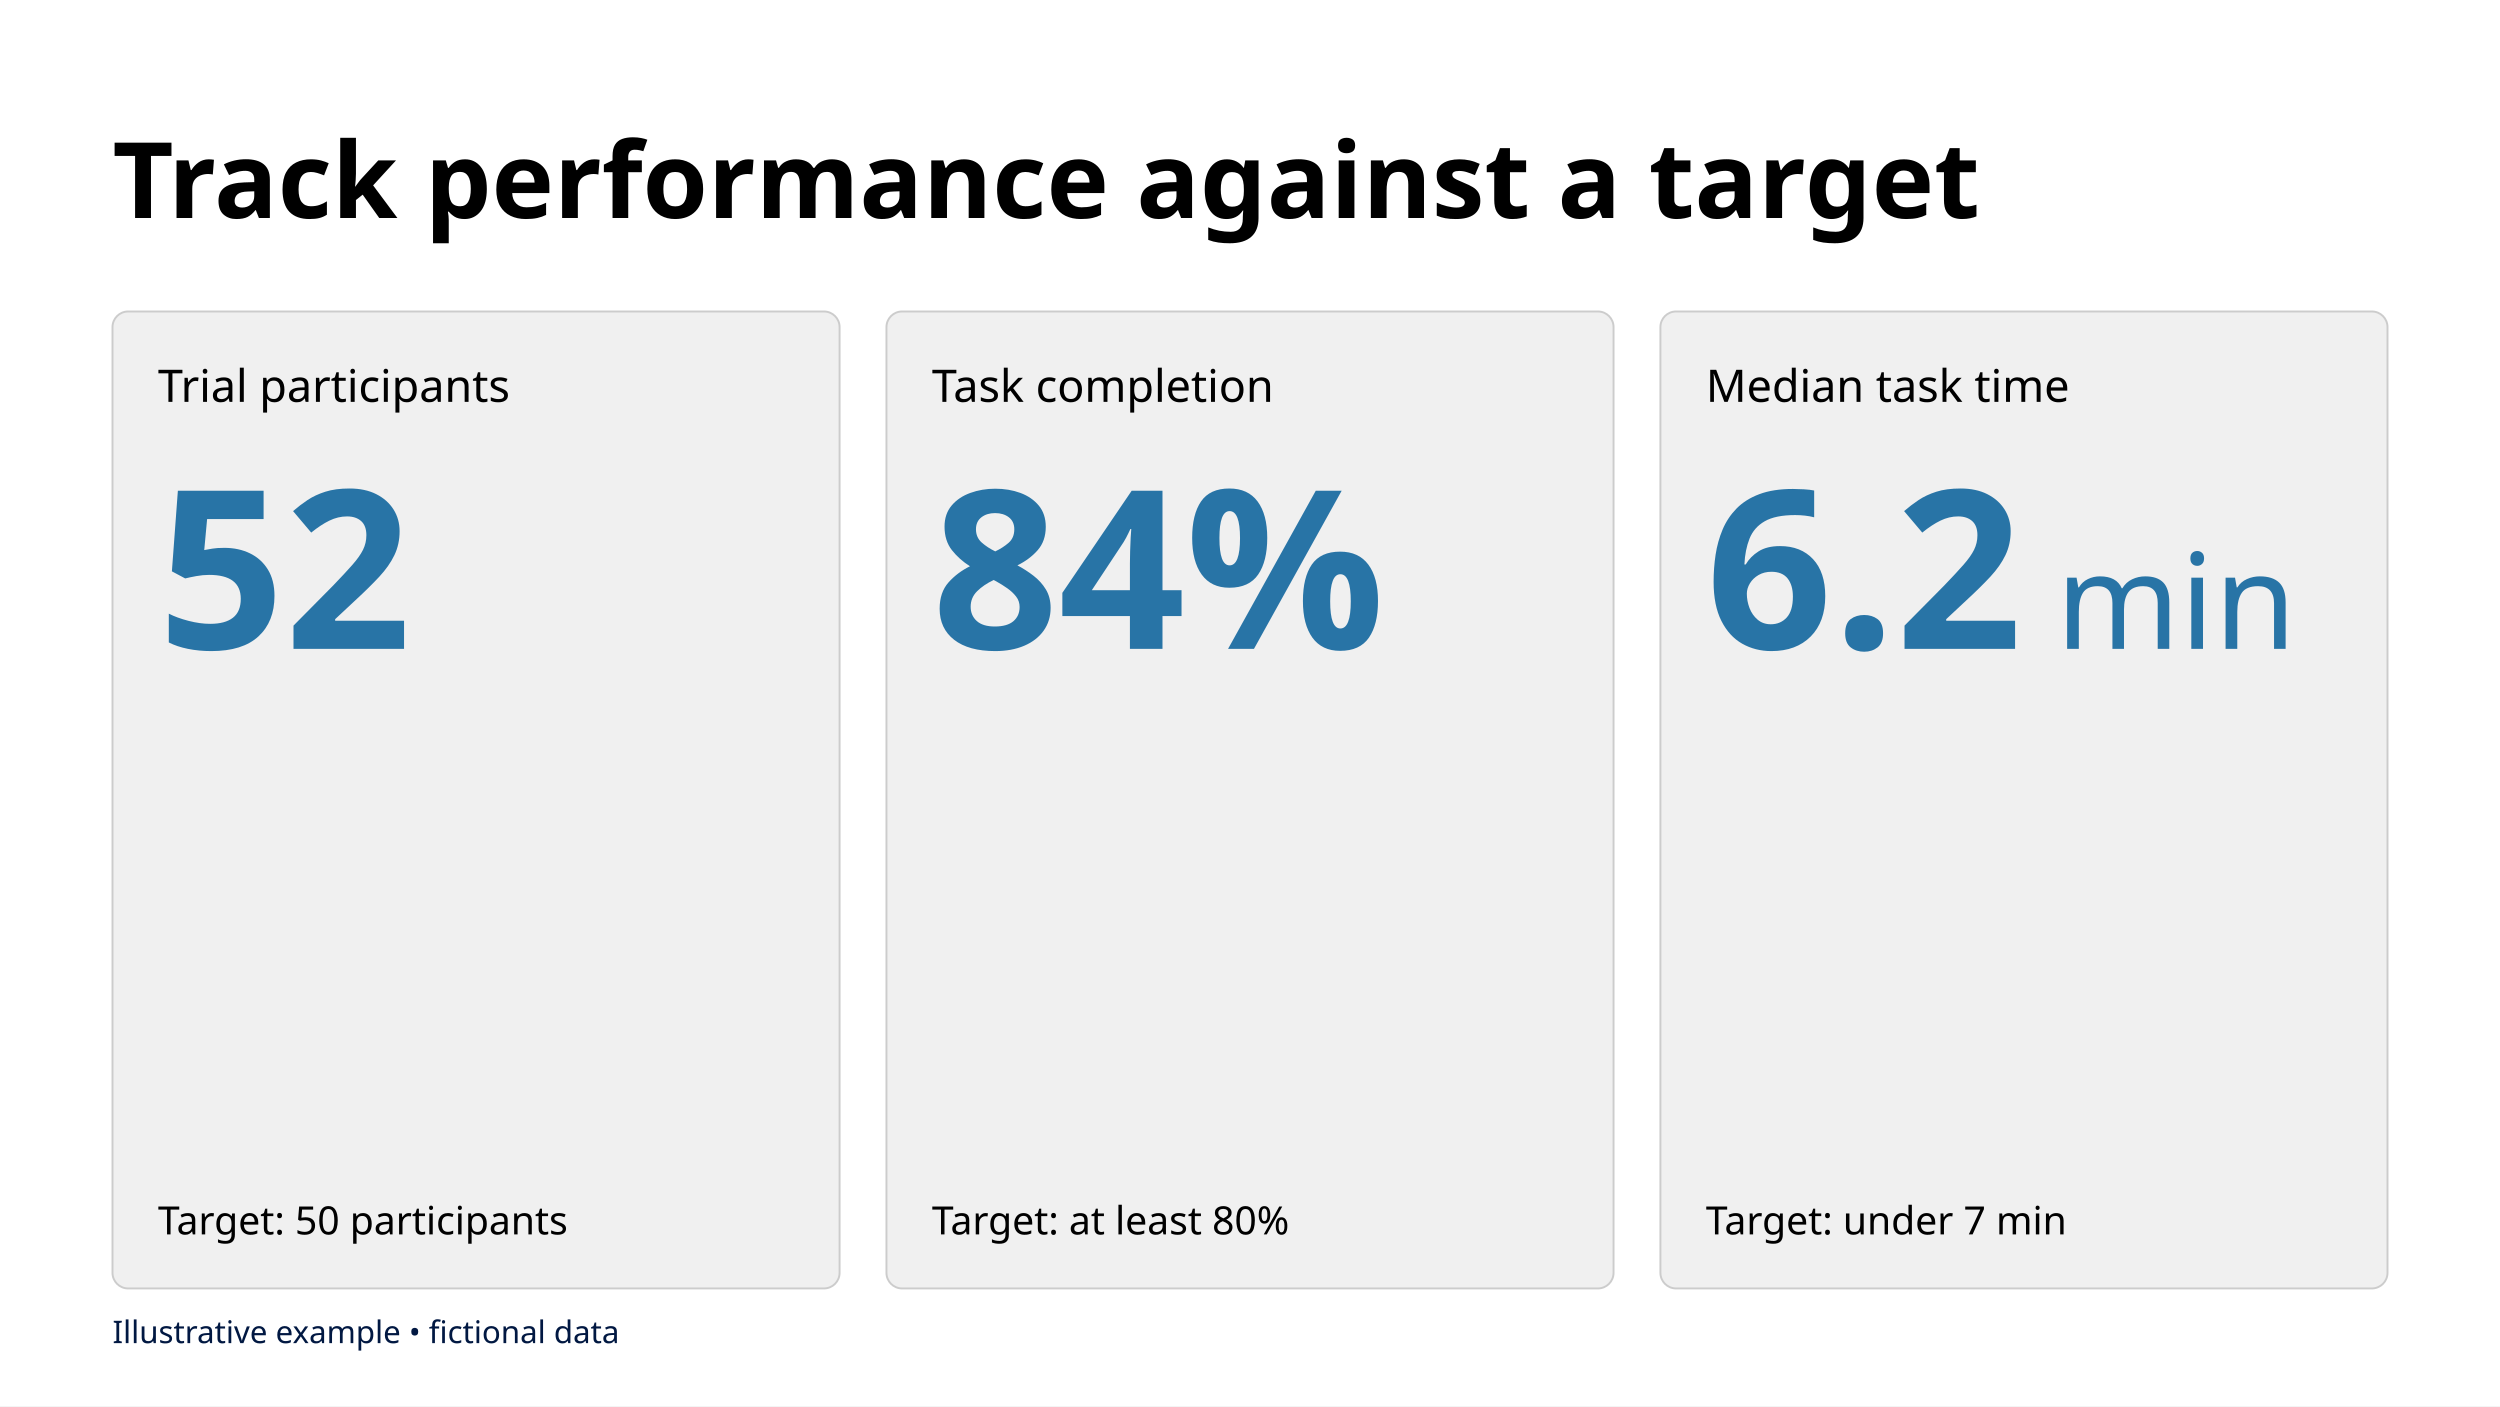
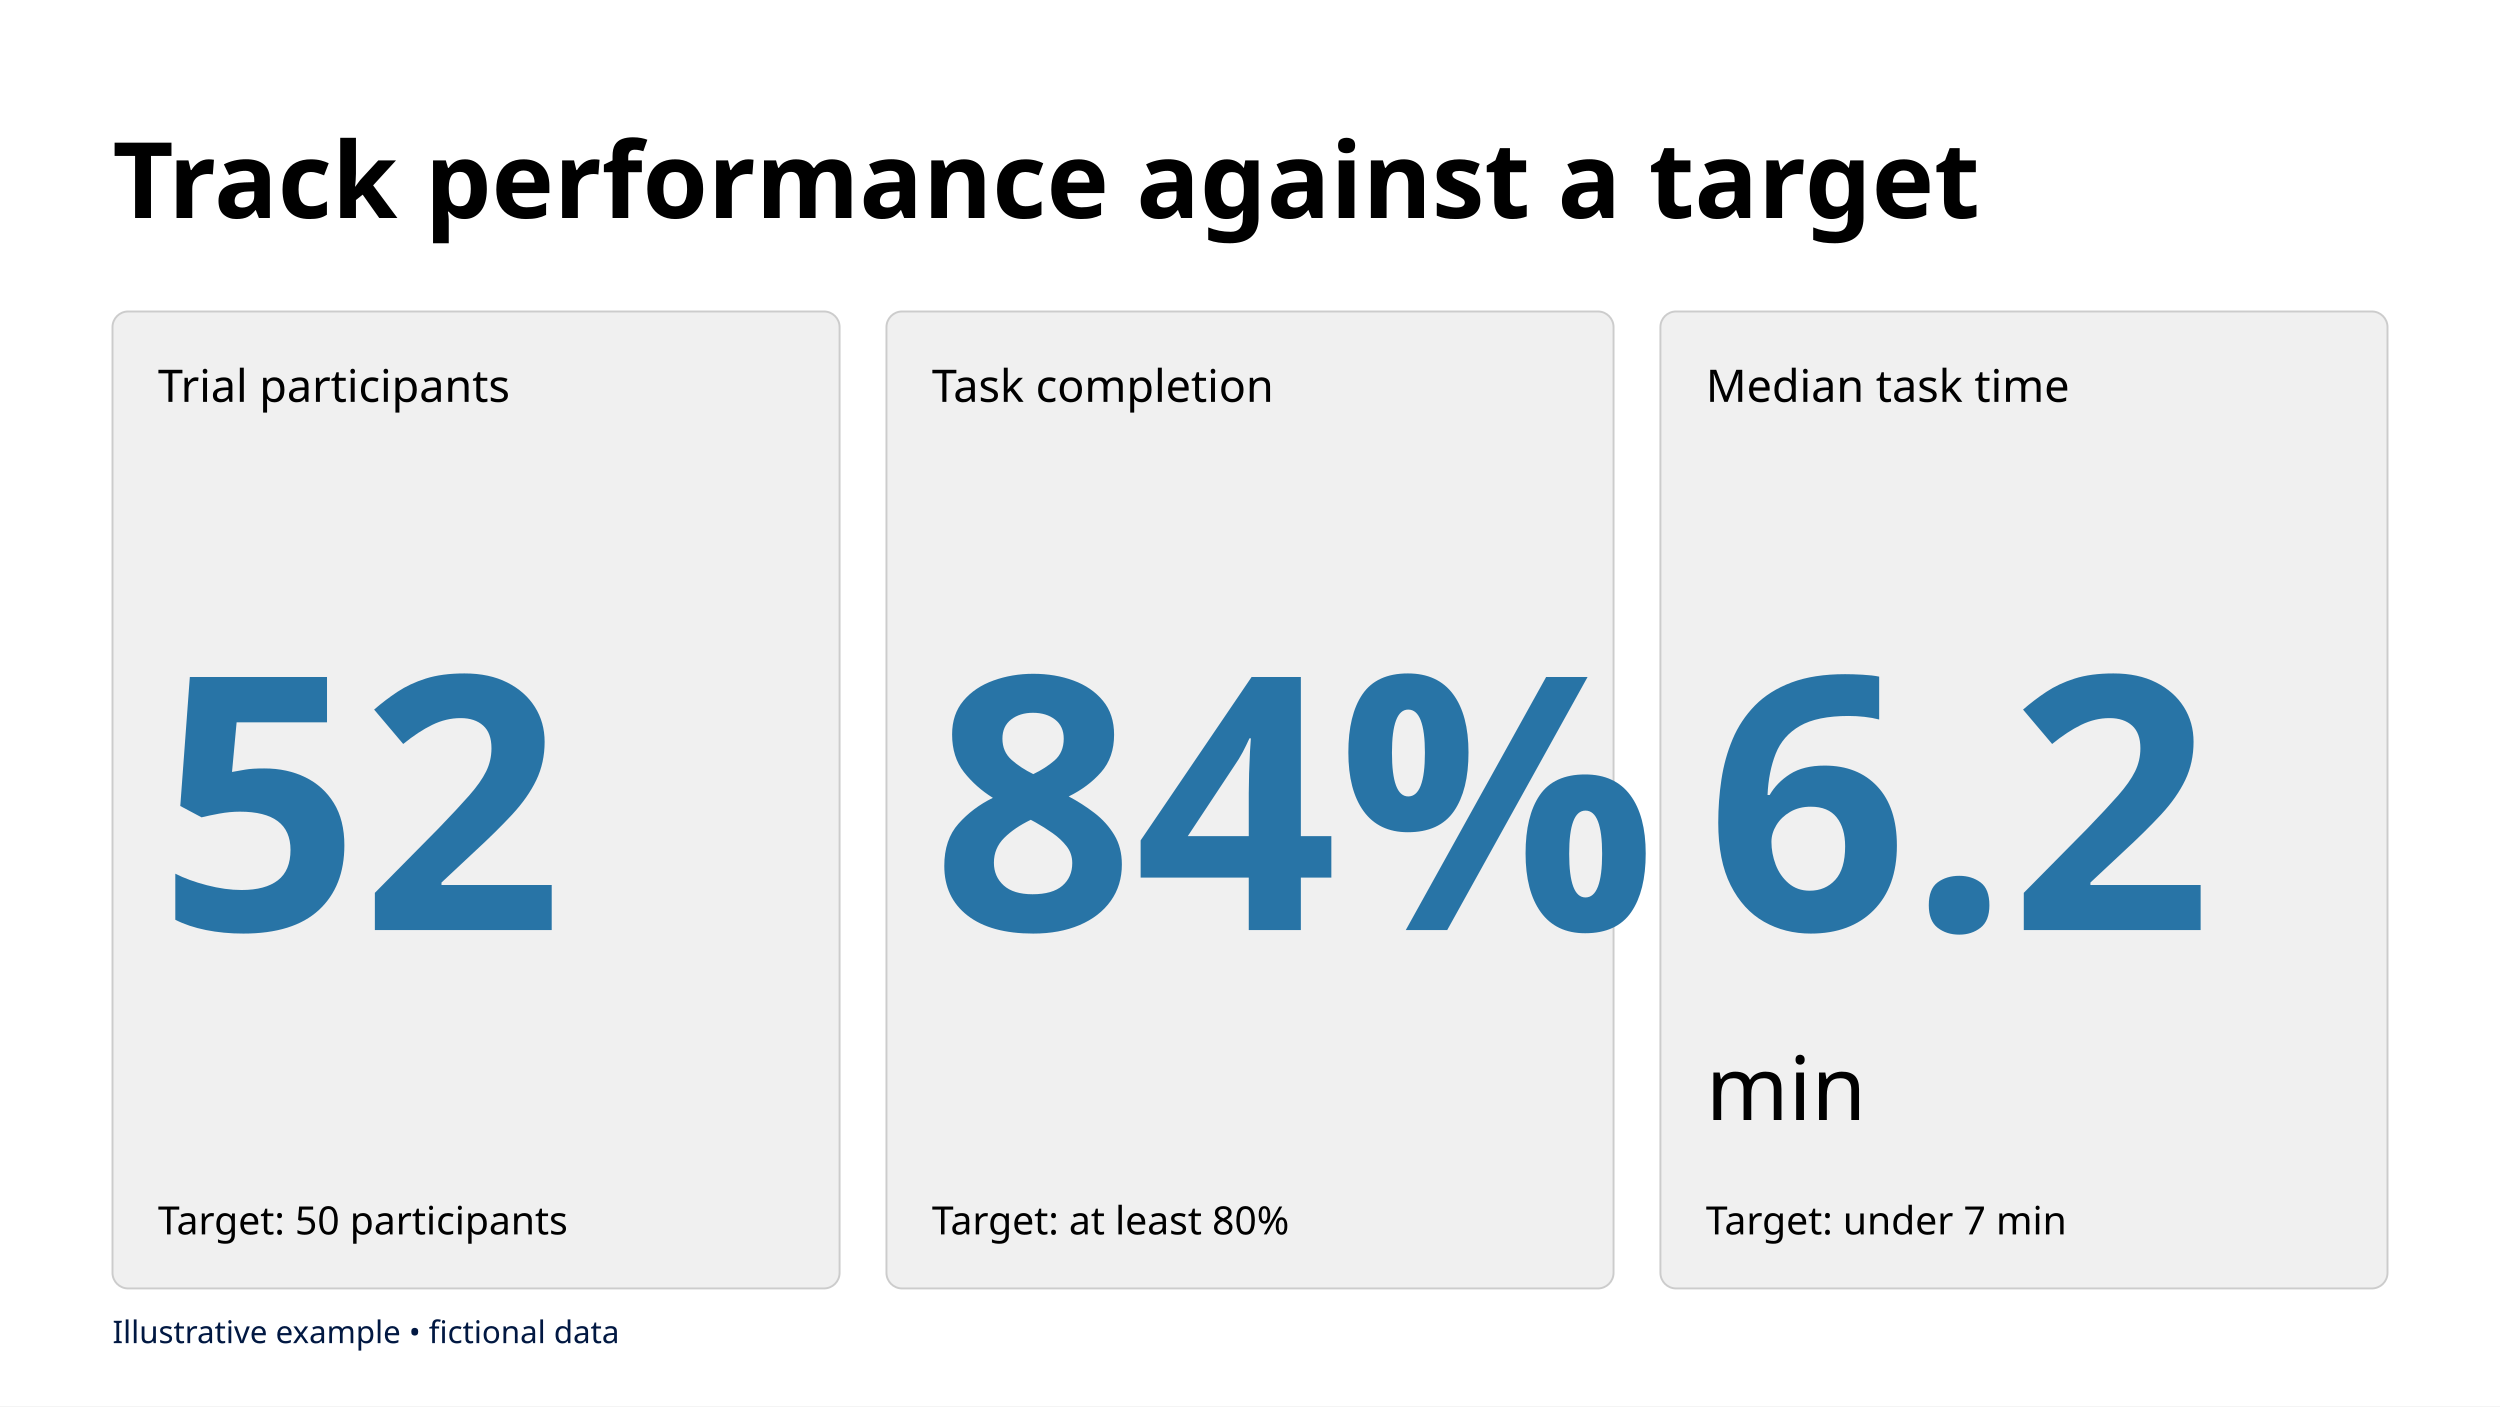
<svg xmlns="http://www.w3.org/2000/svg" aria-label="Track performance against a target" aria-roledescription="slide" height="720" role="group" viewBox="0 0 1280 720" width="1280">
  <rect aria-hidden="true" fill="#FFFFFF" height="720" opacity="1" width="1280" x="0" y="0" />
  <g>
    <text fill="#000000" font-family="Aptos Display, sans-serif" font-size="54" font-weight="700" style="white-space:pre" text-anchor="start" x="57.6" xml:space="preserve" y="111.6">Track performance against a target</text>
  </g>
  <rect aria-hidden="true" fill="#F0F0F0" height="500.2" rx="8" stroke="#CCCCCC" width="372.267" x="57.6" y="159.48" />
  <g>
    <g>
-       <text fill="#2874A6" font-family="Aptos Display, sans-serif" font-size="113.413" font-weight="800" style="white-space:pre" text-anchor="start" text-rendering="geometricPrecision" x="80.867" xml:space="preserve" y="332.22">
+       <text fill="#2874A6" font-family="Aptos Display, sans-serif" font-size="181.467" font-weight="800" style="white-space:pre" text-anchor="start" text-rendering="geometricPrecision" x="80.867" xml:space="preserve" y="476.182">
        <tspan x="80.867">52</tspan>
      </text>
    </g>
    <g>
      <text fill="#000000" font-family="Aptos, sans-serif" font-size="23" font-weight="500" style="white-space:pre" text-anchor="start" text-rendering="geometricPrecision" x="80.867" xml:space="preserve" y="205.747">
        <tspan x="80.867">Trial participants</tspan>
      </text>
    </g>
    <g>
      <text fill="#000000" font-family="Aptos, sans-serif" font-size="20" font-weight="400" style="white-space:pre" text-anchor="start" text-rendering="geometricPrecision" x="80.867" xml:space="preserve" y="632.013">
        <tspan x="80.867">Target: 50 participants</tspan>
      </text>
    </g>
  </g>
  <rect aria-hidden="true" fill="#F0F0F0" height="500.2" rx="8" stroke="#CCCCCC" width="372.267" x="453.867" y="159.48" />
  <g>
    <g>
-       <text fill="#2874A6" font-family="Aptos Display, sans-serif" font-size="113.413" font-weight="800" style="white-space:pre" text-anchor="start" text-rendering="geometricPrecision" x="477.133" xml:space="preserve" y="332.22">
+       <text fill="#2874A6" font-family="Aptos Display, sans-serif" font-size="181.467" font-weight="800" style="white-space:pre" text-anchor="start" text-rendering="geometricPrecision" x="477.133" xml:space="preserve" y="476.182">
        <tspan x="477.133">84%</tspan>
      </text>
    </g>
    <g>
      <text fill="#000000" font-family="Aptos, sans-serif" font-size="23" font-weight="500" style="white-space:pre" text-anchor="start" text-rendering="geometricPrecision" x="477.133" xml:space="preserve" y="205.747">
        <tspan x="477.133">Task completion</tspan>
      </text>
    </g>
    <g>
      <text fill="#000000" font-family="Aptos, sans-serif" font-size="20" font-weight="400" style="white-space:pre" text-anchor="start" text-rendering="geometricPrecision" x="477.133" xml:space="preserve" y="632.013">
        <tspan x="477.133">Target: at least 80%</tspan>
      </text>
    </g>
  </g>
  <rect aria-hidden="true" fill="#F0F0F0" height="500.2" rx="8" stroke="#CCCCCC" width="372.267" x="850.133" y="159.48" />
  <g>
    <g>
-       <text fill="#2874A6" font-family="Aptos Display, sans-serif" font-size="113.413" font-weight="800" style="white-space:pre" text-anchor="start" text-rendering="geometricPrecision" x="873.4" xml:space="preserve" y="332.22">
+       <text fill="#2874A6" font-family="Aptos Display, sans-serif" font-size="181.467" font-weight="800" style="white-space:pre" text-anchor="start" text-rendering="geometricPrecision" x="873.4" xml:space="preserve" y="476.182">
        <tspan x="873.4">6.2</tspan>
      </text>
    </g>
    <g>
-       <text fill="#2874A6" font-family="Aptos, sans-serif" font-size="68" font-weight="500" style="white-space:pre" text-anchor="start" text-rendering="geometricPrecision" x="1052.593" xml:space="preserve" y="332.22">
-         <tspan x="1052.593">min</tspan>
+       <text fill="#000000" font-family="Aptos, sans-serif" font-size="45.333" font-weight="500" style="white-space:pre" text-anchor="start" text-rendering="geometricPrecision" x="873.4" xml:space="preserve" y="573.438">
+         <tspan x="873.4">min</tspan>
      </text>
    </g>
    <g>
      <text fill="#000000" font-family="Aptos, sans-serif" font-size="23" font-weight="500" style="white-space:pre" text-anchor="start" text-rendering="geometricPrecision" x="873.4" xml:space="preserve" y="205.747">
        <tspan x="873.4">Median task time</tspan>
      </text>
    </g>
    <g>
      <text fill="#000000" font-family="Aptos, sans-serif" font-size="20" font-weight="400" style="white-space:pre" text-anchor="start" text-rendering="geometricPrecision" x="873.4" xml:space="preserve" y="632.013">
        <tspan x="873.4">Target: under 7 min</tspan>
      </text>
    </g>
  </g>
  <g />
  <g>
    <g>
      <g>
        <text fill="#011842" font-family="Aptos, sans-serif" font-size="16" font-weight="400" style="white-space:pre" text-anchor="start" x="57.6" xml:space="preserve" y="687.68">Illustrative example • fictional data</text>
      </g>
    </g>
  </g>
</svg>
